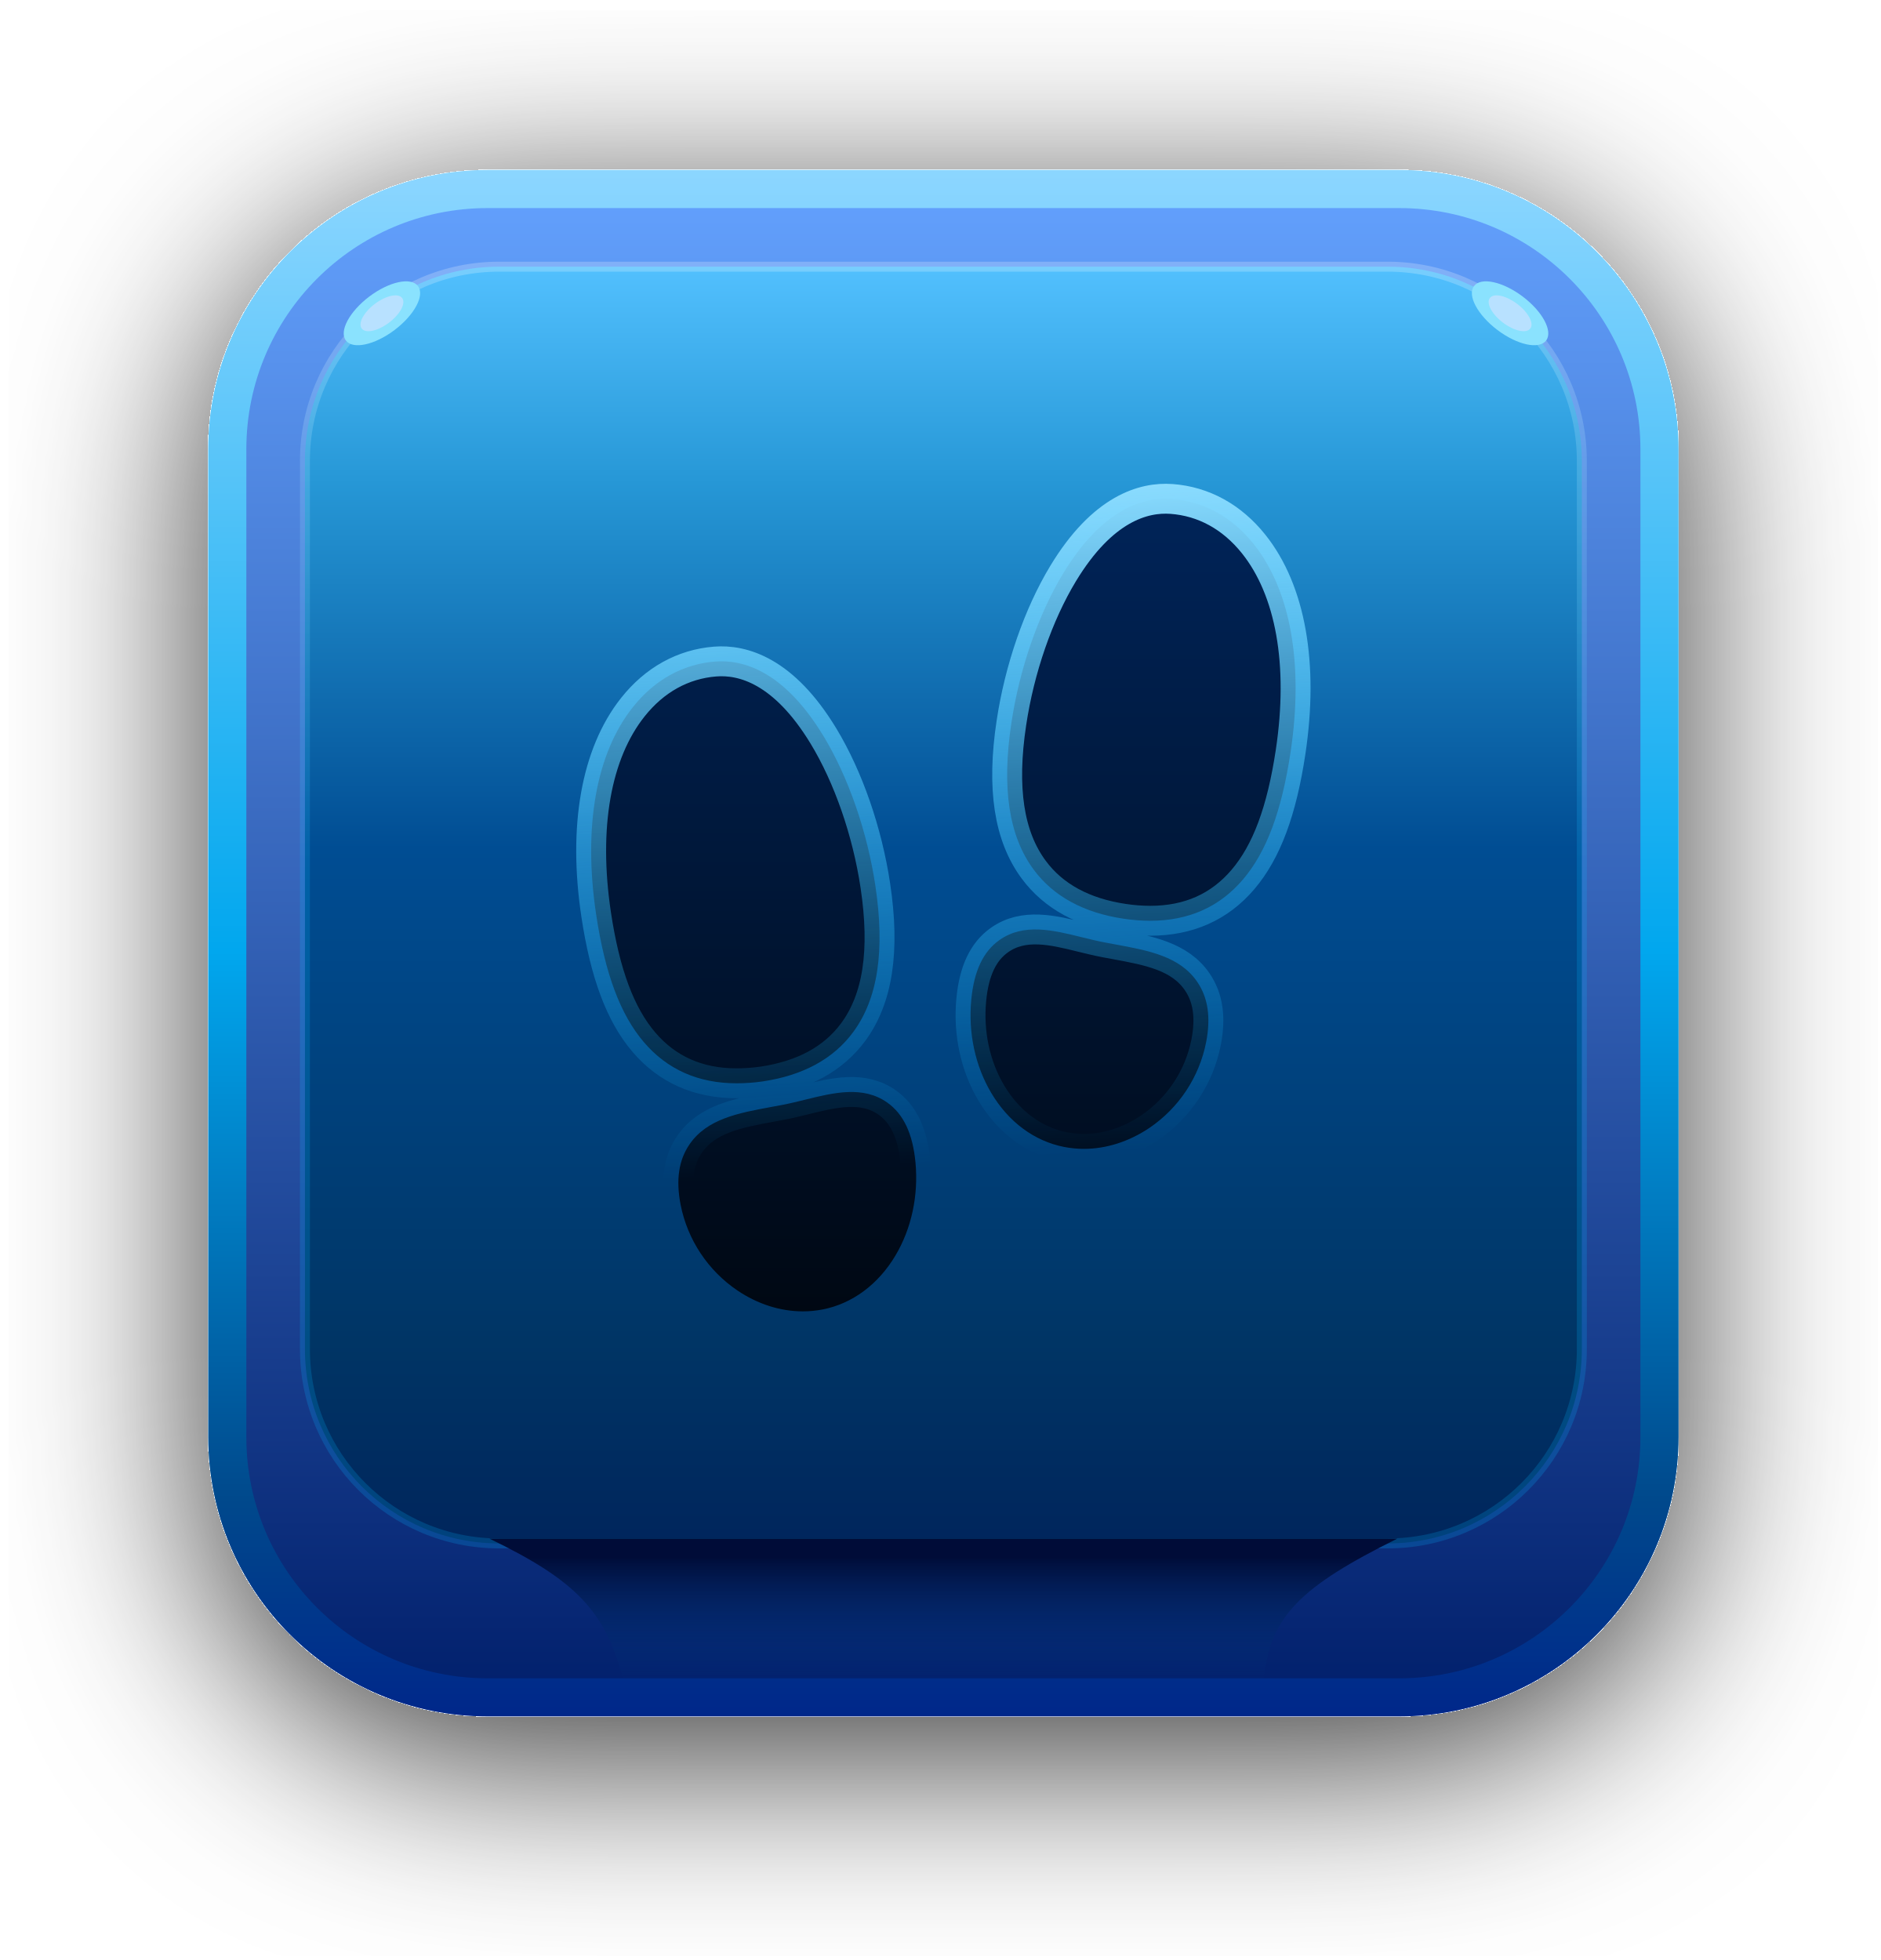
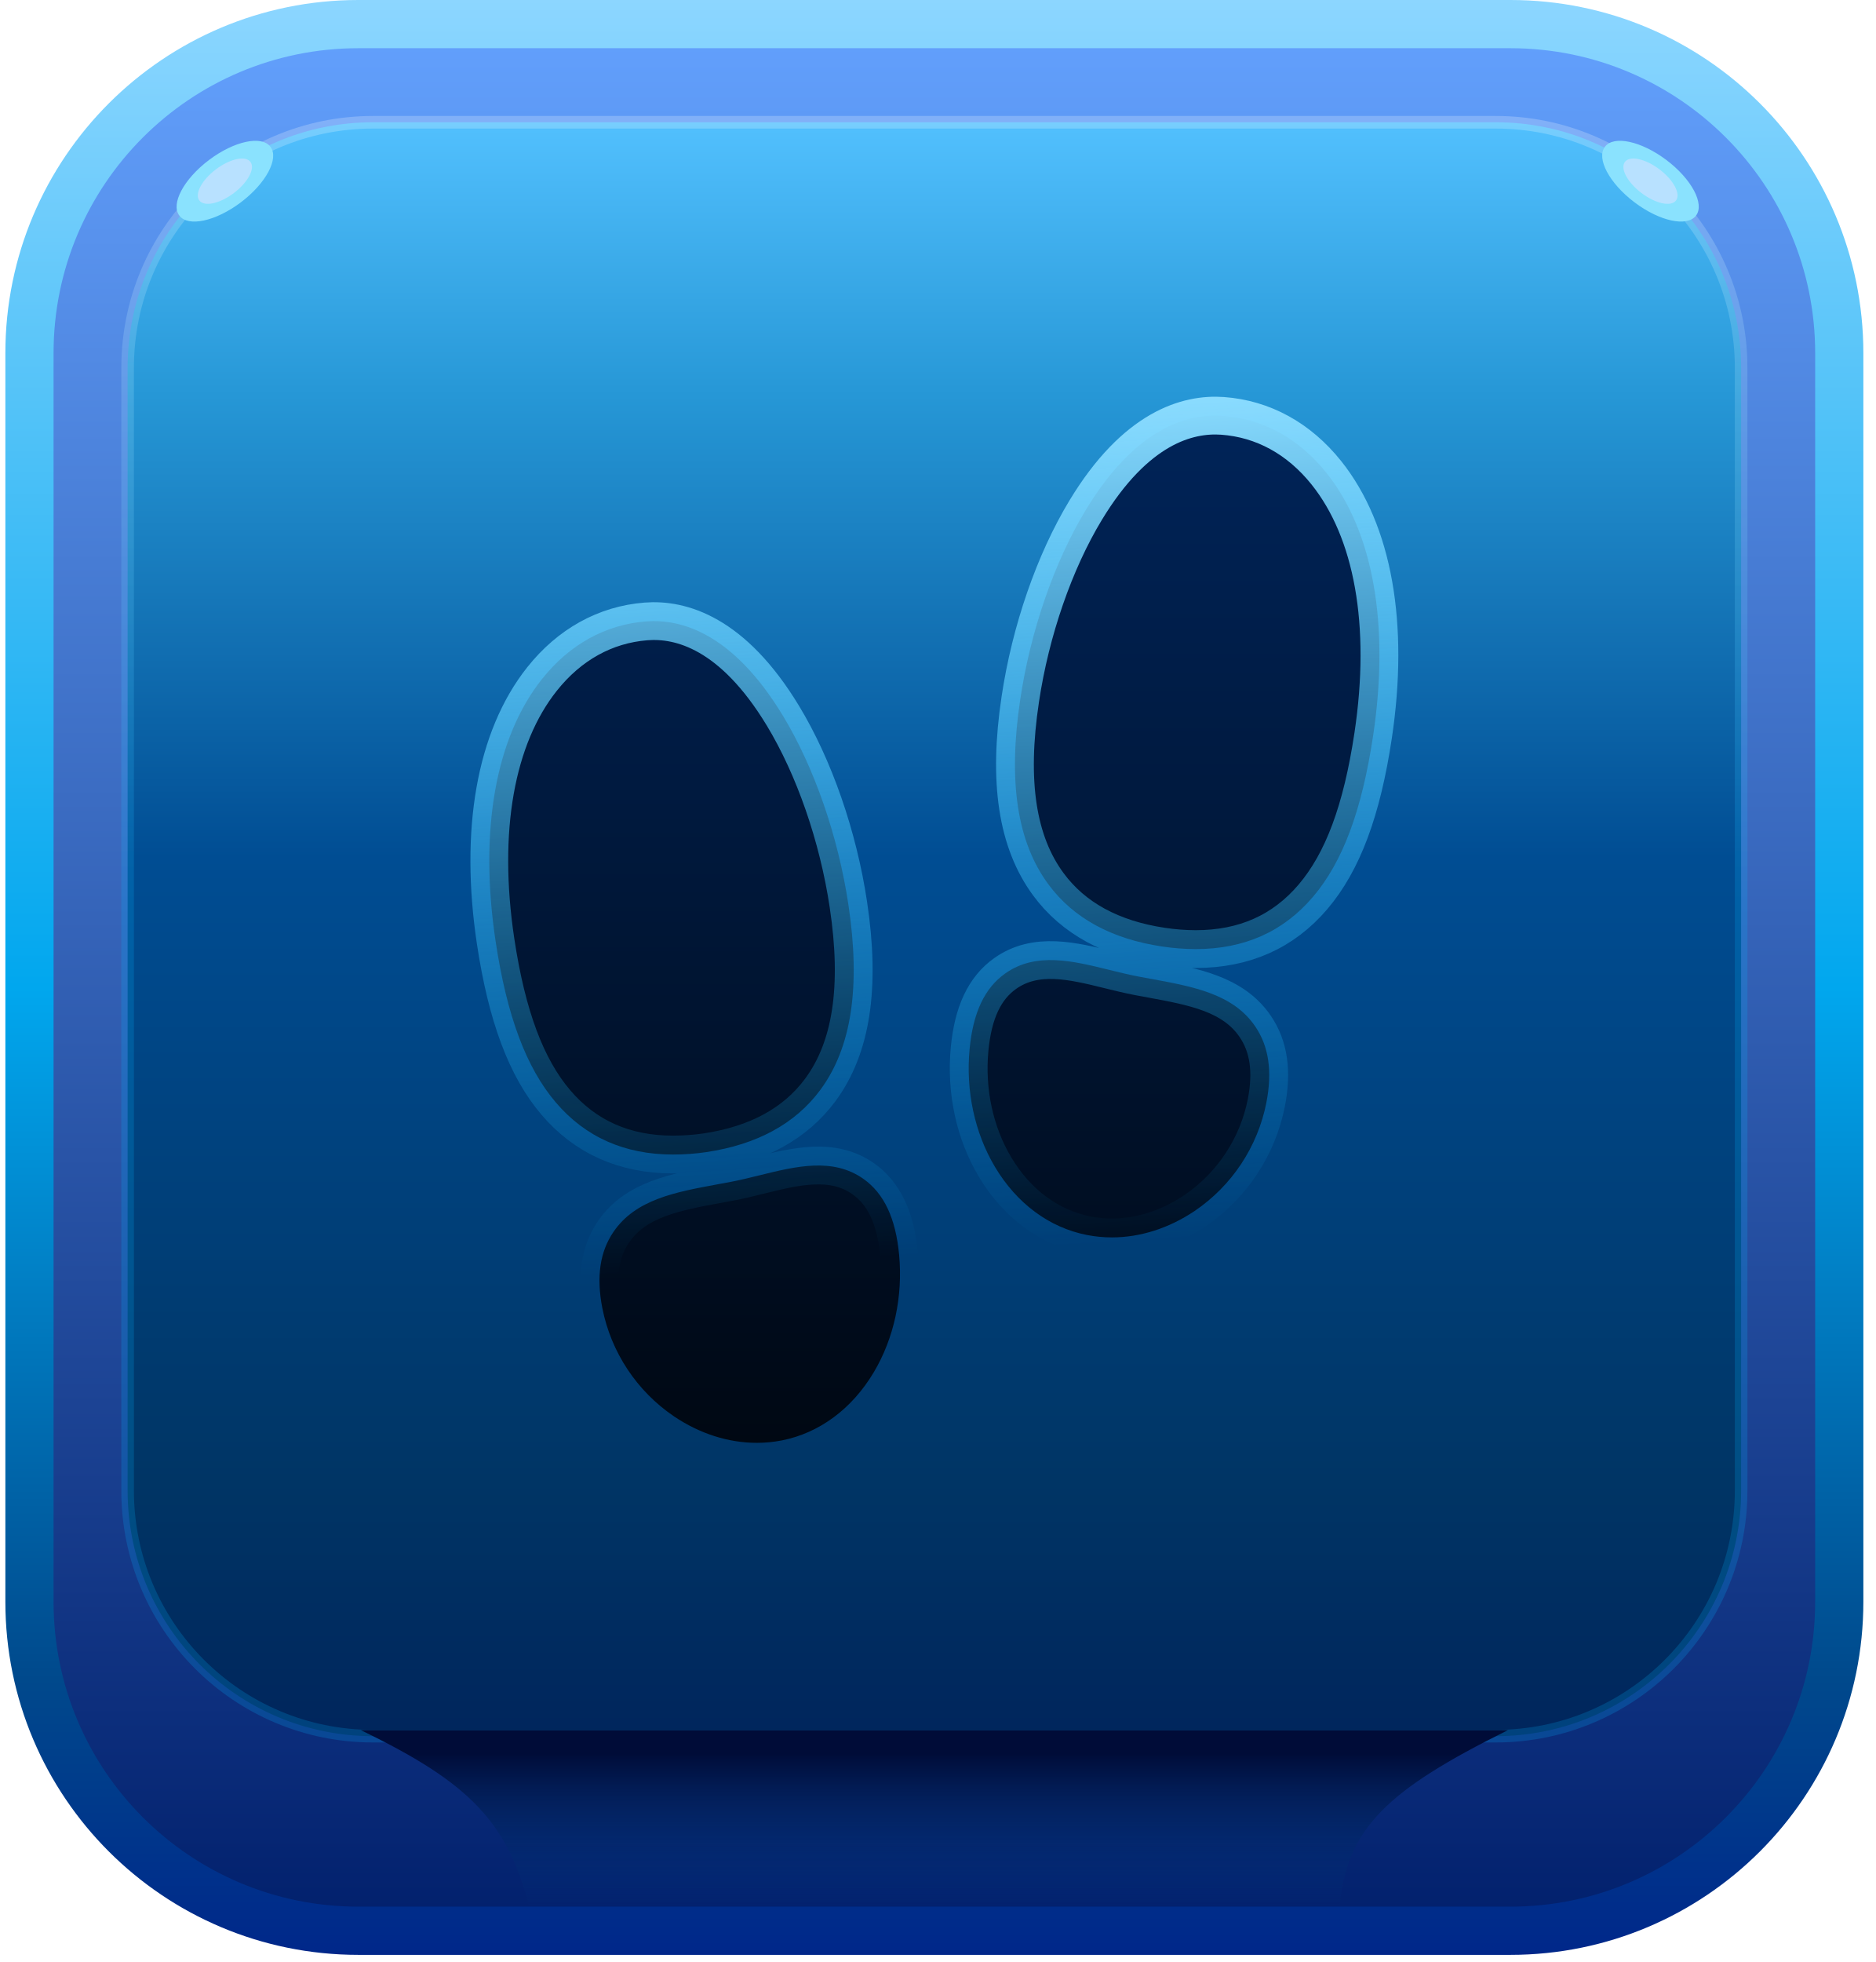
- <svg xmlns="http://www.w3.org/2000/svg" width="166" height="173" viewBox="0 0 166 173" fill="none">
-   <g filter="url(#filter0_d_276_3491)">
-     <rect x="20.058" y="16.683" width="126.403" height="133.136" rx="22.974" fill="url(#paint0_linear_276_3491)" stroke="url(#paint1_linear_276_3491)" stroke-width="3.366" />
-     <rect x="26.913" y="23.537" width="112.694" height="112.694" rx="17.147" fill="url(#paint2_linear_276_3491)" stroke="url(#paint3_linear_276_3491)" stroke-width="0.879" />
-     <path d="M65.001 95.617C61.623 95.617 58.875 94.396 56.814 91.972C54.754 89.549 53.402 85.952 52.614 80.719C51.455 73.007 52.605 66.507 55.854 62.418C57.766 60.009 60.276 58.617 63.113 58.392C65.541 58.198 69.17 59.183 72.676 64.967C74.871 68.589 76.54 73.4 77.255 78.167C78.121 83.921 77.477 88.157 75.286 91.115C73.547 93.463 70.872 94.919 67.335 95.448C66.562 95.561 65.782 95.618 65.001 95.617ZM70.854 115.748C68.88 115.748 66.879 115.116 65.078 113.902C62.477 112.139 60.677 109.422 60.069 106.341C59.643 104.15 59.898 102.409 60.849 101.015C62.392 98.752 65.163 98.242 68.094 97.701C68.404 97.644 68.717 97.588 69.036 97.526C69.711 97.398 70.401 97.227 71.071 97.062C73.578 96.443 76.172 95.802 78.313 97.323C79.746 98.339 80.555 100.066 80.797 102.601C81.072 105.525 80.444 108.443 79.029 110.819C77.507 113.376 75.223 115.066 72.604 115.58C72.028 115.692 71.442 115.749 70.854 115.748ZM101.511 81.272C100.731 81.269 99.952 81.21 99.18 81.093C95.645 80.57 92.97 79.113 91.231 76.76C89.04 73.802 88.392 69.568 89.262 63.812C89.977 59.041 91.642 54.234 93.826 50.625C97.314 44.862 100.948 43.862 103.39 44.039C106.217 44.245 108.722 45.618 110.638 48.013C113.909 52.103 115.068 58.623 113.904 66.369C113.117 71.598 111.783 75.177 109.704 77.622C107.626 80.066 104.89 81.272 101.511 81.272ZM95.658 101.404C95.073 101.404 94.488 101.347 93.913 101.235C91.289 100.721 89.006 99.031 87.488 96.474C86.073 94.099 85.445 91.18 85.72 88.256C85.959 85.716 86.766 83.995 88.204 82.977C90.345 81.457 92.939 82.097 95.446 82.717C96.116 82.881 96.806 83.052 97.481 83.182L98.421 83.356C101.354 83.896 104.125 84.403 105.668 86.669C106.619 88.063 106.874 89.807 106.448 91.995C105.84 95.077 104.04 97.795 101.44 99.557C99.627 100.773 97.626 101.404 95.658 101.404Z" fill="url(#paint4_linear_276_3491)" stroke="url(#paint5_linear_276_3491)" stroke-width="2.638" />
-     <path d="M54.956 148.103H111.563C112.081 142.668 114.852 140.008 123.314 135.813H43.205C50.875 139.512 53.415 142.26 54.956 148.103Z" fill="url(#paint6_linear_276_3491)" />
-     <ellipse cx="33.708" cy="27.652" rx="1.85" ry="3.987" transform="rotate(52.9582 33.7079 27.6516)" fill="#8AE2FE" />
-     <ellipse cx="33.708" cy="27.652" rx="1.038" ry="2.236" transform="rotate(52.9582 33.708 27.6516)" fill="#B8E1FF" />
-     <ellipse rx="1.85" ry="3.987" transform="matrix(-0.602397 0.798197 0.798197 0.602397 133.275 27.6516)" fill="#8AE2FE" />
-     <ellipse rx="1.038" ry="2.236" transform="matrix(-0.602397 0.798197 0.798197 0.602397 133.275 27.6516)" fill="#B8E1FF" />
-   </g>
+ <svg xmlns="http://www.w3.org/2000/svg" width="131" height="137" viewBox="0 0 131 137" fill="none">
+   <rect x="2.058" y="1.683" width="126.403" height="133.136" rx="22.974" fill="url(#paint0_linear_276_3491)" stroke="url(#paint1_linear_276_3491)" stroke-width="3.366" />
+   <rect x="8.913" y="8.537" width="112.694" height="112.694" rx="17.147" fill="url(#paint2_linear_276_3491)" stroke="url(#paint3_linear_276_3491)" stroke-width="0.879" />
+   <path d="M47.001 80.617C43.623 80.617 40.875 79.396 38.814 76.972C36.754 74.549 35.402 70.952 34.614 65.719C33.455 58.007 34.605 51.508 37.854 47.418C39.766 45.009 42.276 43.617 45.113 43.392C47.541 43.198 51.17 44.183 54.676 49.967C56.871 53.589 58.54 58.4 59.255 63.167C60.121 68.921 59.477 73.157 57.286 76.115C55.547 78.463 52.872 79.919 49.335 80.448C48.562 80.561 47.782 80.618 47.001 80.617ZM52.854 100.748C50.88 100.748 48.88 100.116 47.078 98.902C44.477 97.139 42.677 94.422 42.069 91.341C41.643 89.15 41.898 87.409 42.849 86.015C44.392 83.752 47.163 83.242 50.094 82.701C50.404 82.644 50.717 82.588 51.036 82.526C51.711 82.398 52.401 82.227 53.071 82.062C55.578 81.443 58.172 80.802 60.313 82.323C61.746 83.339 62.555 85.067 62.797 87.601C63.072 90.525 62.444 93.443 61.029 95.819C59.507 98.376 57.223 100.066 54.604 100.58C54.028 100.692 53.441 100.749 52.854 100.748ZM83.511 66.272C82.731 66.269 81.952 66.21 81.18 66.093C77.645 65.57 74.97 64.113 73.231 61.76C71.04 58.802 70.392 54.568 71.262 48.812C71.977 44.041 73.642 39.234 75.826 35.625C79.314 29.862 82.948 28.863 85.39 29.039C88.217 29.245 90.722 30.618 92.638 33.013C95.909 37.103 97.069 43.623 95.904 51.369C95.117 56.598 93.783 60.177 91.704 62.622C89.626 65.066 86.89 66.272 83.511 66.272ZM77.658 86.404C77.073 86.404 76.488 86.347 75.913 86.235C73.289 85.721 71.006 84.031 69.488 81.474C68.073 79.099 67.445 76.18 67.72 73.256C67.959 70.716 68.766 68.995 70.204 67.977C72.345 66.457 74.939 67.097 77.446 67.717C78.116 67.881 78.806 68.052 79.481 68.182L80.421 68.356C83.354 68.896 86.125 69.403 87.668 71.669C88.619 73.063 88.874 74.807 88.448 76.995C87.84 80.077 86.04 82.795 83.44 84.557C81.627 85.773 79.626 86.404 77.658 86.404Z" fill="url(#paint4_linear_276_3491)" stroke="url(#paint5_linear_276_3491)" stroke-width="2.638" />
+   <path d="M36.956 133.103H93.563C94.081 127.668 96.852 125.008 105.314 120.813H25.205C32.875 124.512 35.415 127.26 36.956 133.103Z" fill="url(#paint6_linear_276_3491)" />
+   <ellipse cx="15.708" cy="12.652" rx="1.85" ry="3.987" transform="rotate(52.9582 15.7079 12.6516)" fill="#8AE2FE" />
+   <ellipse cx="15.708" cy="12.652" rx="1.038" ry="2.236" transform="rotate(52.9582 15.708 12.6516)" fill="#B8E1FF" />
+   <ellipse rx="1.85" ry="3.987" transform="matrix(-0.602397 0.798197 0.798197 0.602397 115.275 12.6516)" fill="#8AE2FE" />
+   <ellipse rx="1.038" ry="2.236" transform="matrix(-0.602397 0.798197 0.798197 0.602397 115.275 12.6516)" fill="#B8E1FF" />
  <defs>
-     <filter id="filter0_d_276_3491" x="0.789" y="0.931" width="164.942" height="171.675" filterUnits="userSpaceOnUse" color-interpolation-filters="sRGB">
-       <feFlood flood-opacity="0" result="BackgroundImageFix" />
-       <feColorMatrix in="SourceAlpha" type="matrix" values="0 0 0 0 0 0 0 0 0 0 0 0 0 0 0 0 0 0 127 0" result="hardAlpha" />
-       <feOffset dy="3.517" />
-       <feGaussianBlur stdDeviation="8.793" />
-       <feComposite in2="hardAlpha" operator="out" />
-       <feColorMatrix type="matrix" values="0 0 0 0 0 0 0 0 0 0 0 0 0 0 0 0 0 0 0.79 0" />
-       <feBlend mode="normal" in2="BackgroundImageFix" result="effect1_dropShadow_276_3491" />
-       <feBlend mode="normal" in="SourceGraphic" in2="effect1_dropShadow_276_3491" result="shape" />
-     </filter>
-     <linearGradient id="paint0_linear_276_3491" x1="83.26" y1="15" x2="83.26" y2="151.502" gradientUnits="userSpaceOnUse">
+     <linearGradient id="paint0_linear_276_3491" x1="65.26" y1="0" x2="65.26" y2="136.502" gradientUnits="userSpaceOnUse">
      <stop stop-color="#64A2FF" />
      <stop offset="1" stop-color="#001E6A" />
    </linearGradient>
-     <linearGradient id="paint1_linear_276_3491" x1="83.26" y1="15" x2="83.26" y2="151.502" gradientUnits="userSpaceOnUse">
+     <linearGradient id="paint1_linear_276_3491" x1="65.26" y1="0" x2="65.26" y2="136.502" gradientUnits="userSpaceOnUse">
      <stop stop-color="#8CD6FF" />
      <stop offset="0.505" stop-color="#01A7EE" />
      <stop offset="0.859" stop-color="#00498C" />
      <stop offset="1" stop-color="#00278A" />
    </linearGradient>
-     <linearGradient id="paint2_linear_276_3491" x1="83.26" y1="23.098" x2="83.26" y2="136.671" gradientUnits="userSpaceOnUse">
+     <linearGradient id="paint2_linear_276_3491" x1="65.26" y1="8.098" x2="65.26" y2="121.671" gradientUnits="userSpaceOnUse">
      <stop stop-color="#53C1FF" />
      <stop offset="0.172" stop-color="#2697D6" />
      <stop offset="0.456" stop-color="#004D93" />
      <stop offset="0.839" stop-color="#003565" />
      <stop offset="1" stop-color="#00255C" />
    </linearGradient>
-     <linearGradient id="paint3_linear_276_3491" x1="83.26" y1="23.098" x2="83.26" y2="78.173" gradientUnits="userSpaceOnUse">
+     <linearGradient id="paint3_linear_276_3491" x1="65.26" y1="8.098" x2="65.26" y2="63.173" gradientUnits="userSpaceOnUse">
      <stop stop-color="white" stop-opacity="0.22" />
      <stop offset="1" stop-color="#00B2FF" stop-opacity="0.2" />
    </linearGradient>
-     <linearGradient id="paint4_linear_276_3491" x1="83.26" y1="44.02" x2="83.26" y2="115.748" gradientUnits="userSpaceOnUse">
+     <linearGradient id="paint4_linear_276_3491" x1="65.26" y1="29.02" x2="65.26" y2="100.748" gradientUnits="userSpaceOnUse">
      <stop stop-color="#002459" />
      <stop offset="1" stop-color="#000813" />
    </linearGradient>
-     <linearGradient id="paint5_linear_276_3491" x1="83.26" y1="44.02" x2="86.92" y2="102.35" gradientUnits="userSpaceOnUse">
+     <linearGradient id="paint5_linear_276_3491" x1="65.26" y1="29.02" x2="68.92" y2="87.35" gradientUnits="userSpaceOnUse">
      <stop stop-color="#8ADBFE" />
      <stop offset="1" stop-color="#00B2FF" stop-opacity="0" />
    </linearGradient>
-     <linearGradient id="paint6_linear_276_3491" x1="83.26" y1="148.103" x2="83.26" y2="137.437" gradientUnits="userSpaceOnUse">
+     <linearGradient id="paint6_linear_276_3491" x1="65.26" y1="133.103" x2="65.26" y2="122.437" gradientUnits="userSpaceOnUse">
      <stop stop-color="#003D85" stop-opacity="0" />
      <stop offset="1" stop-color="#000C38" />
    </linearGradient>
  </defs>
</svg>
